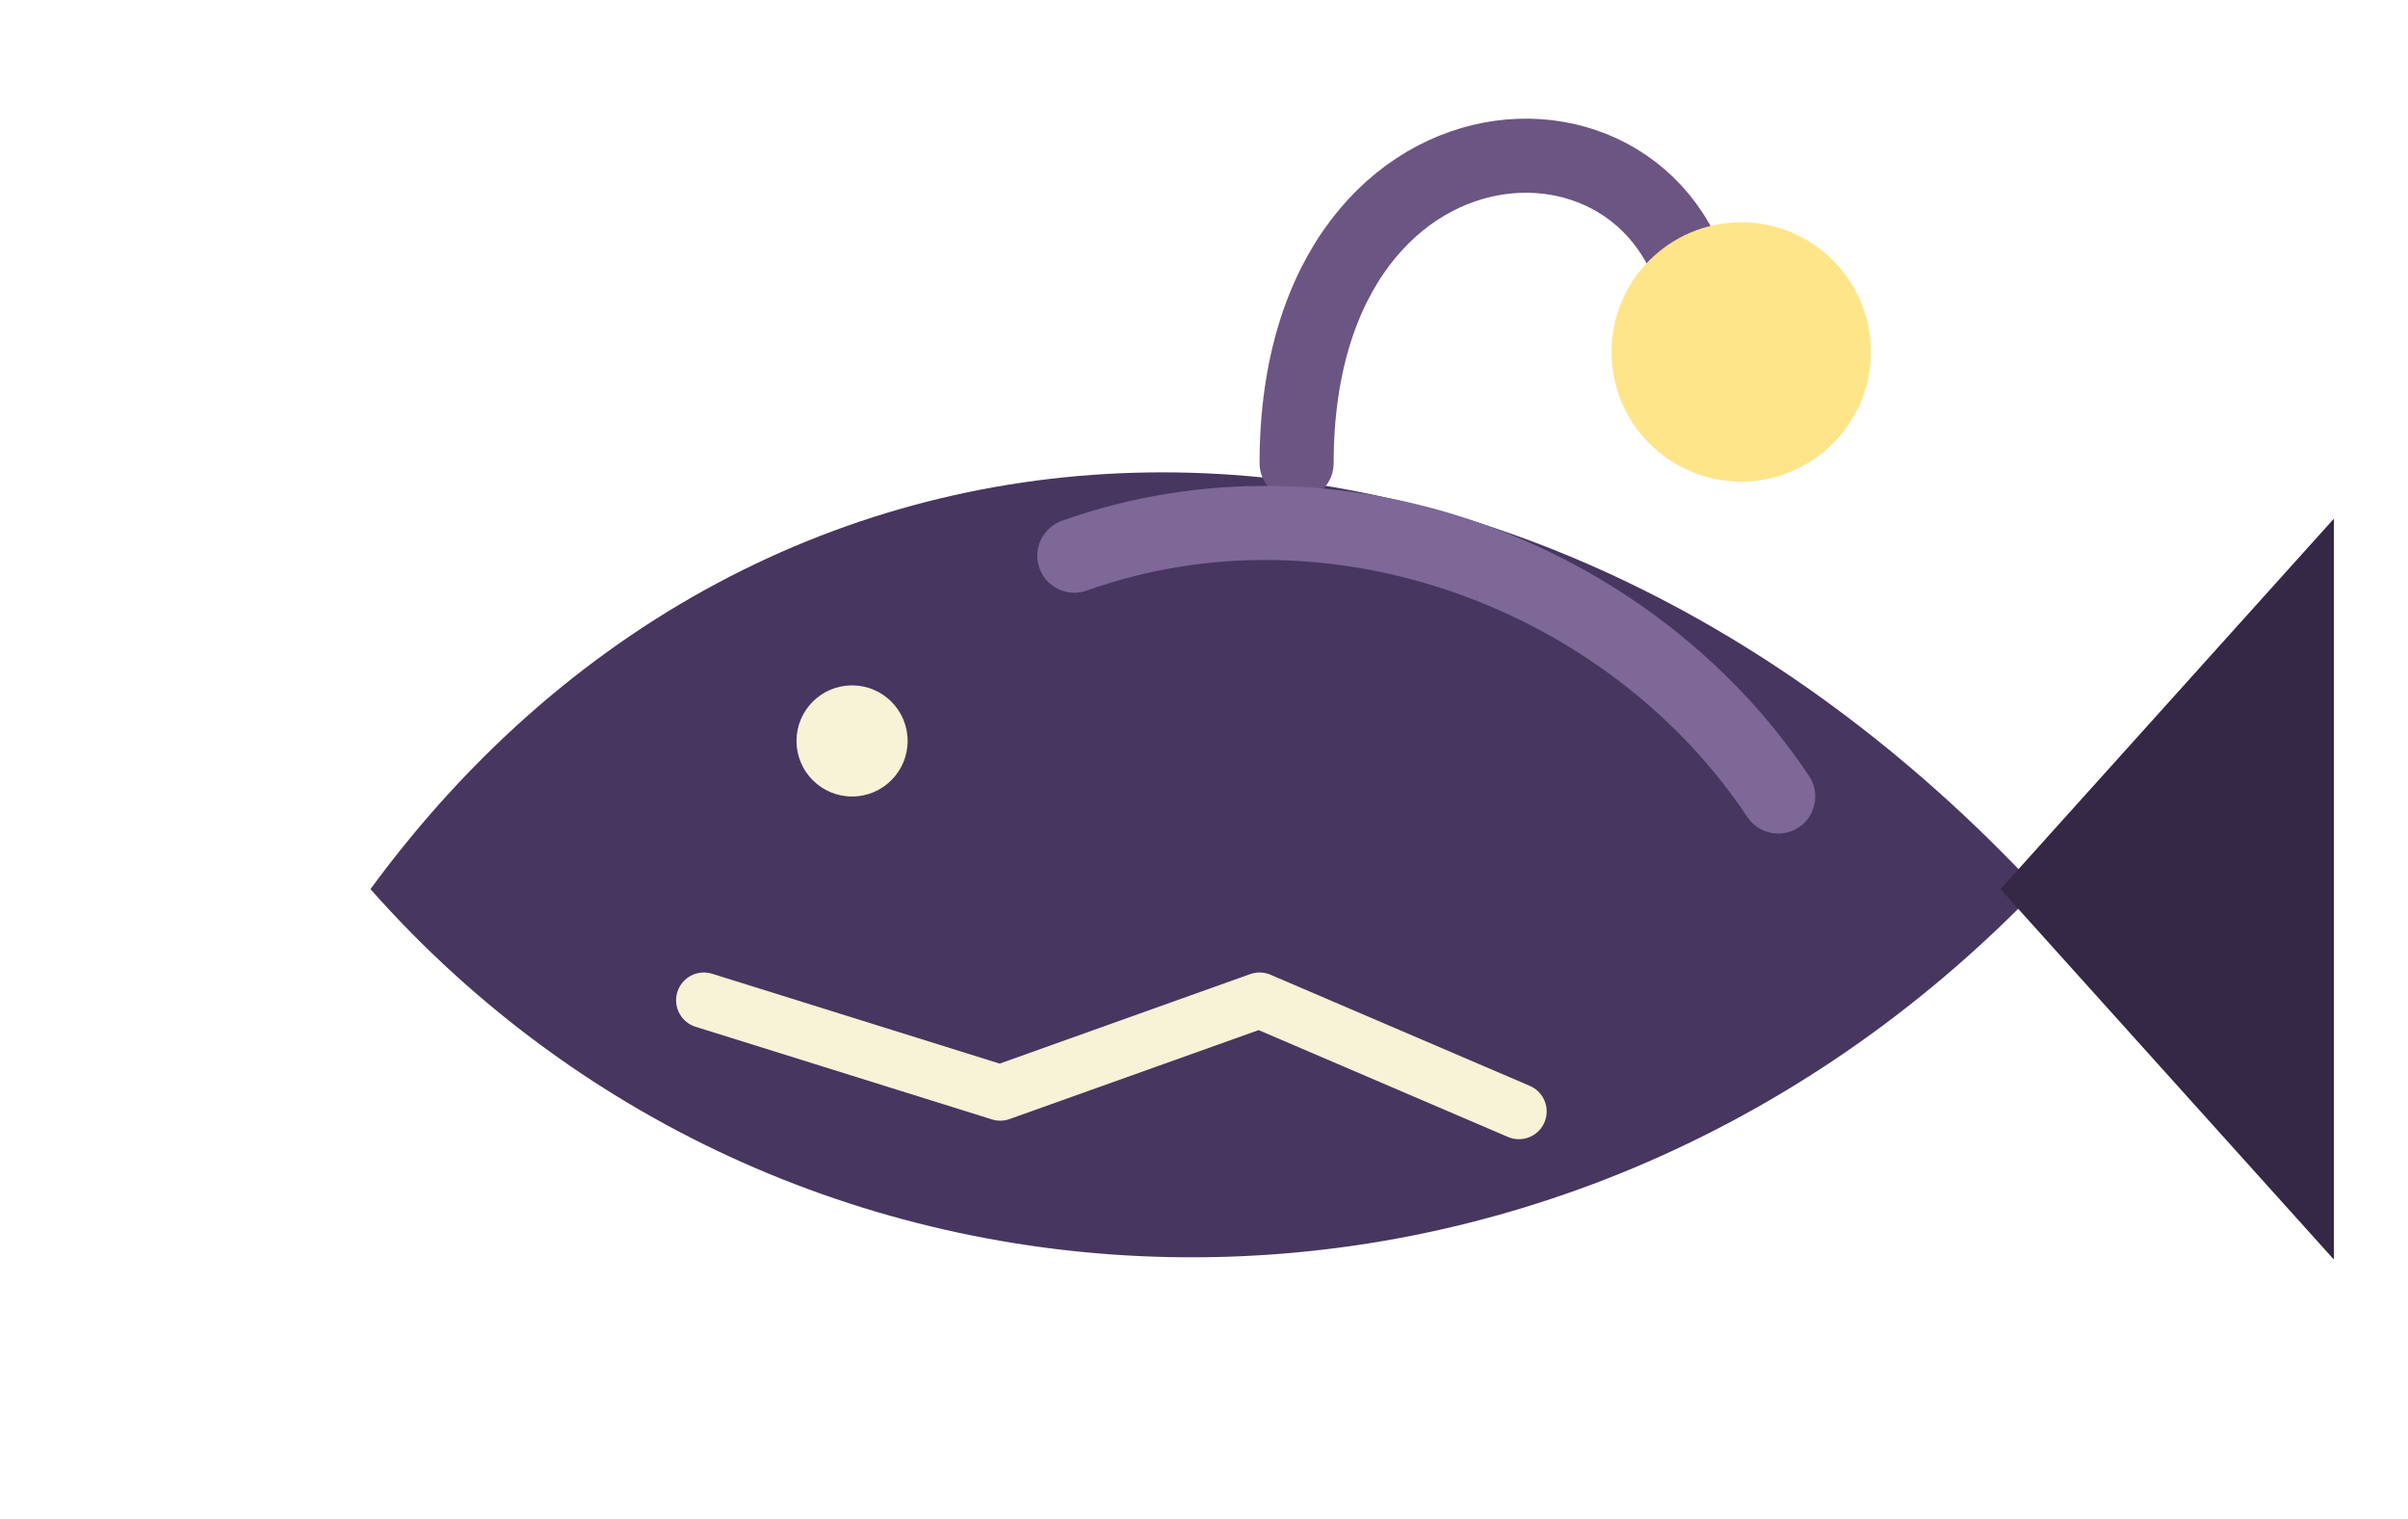
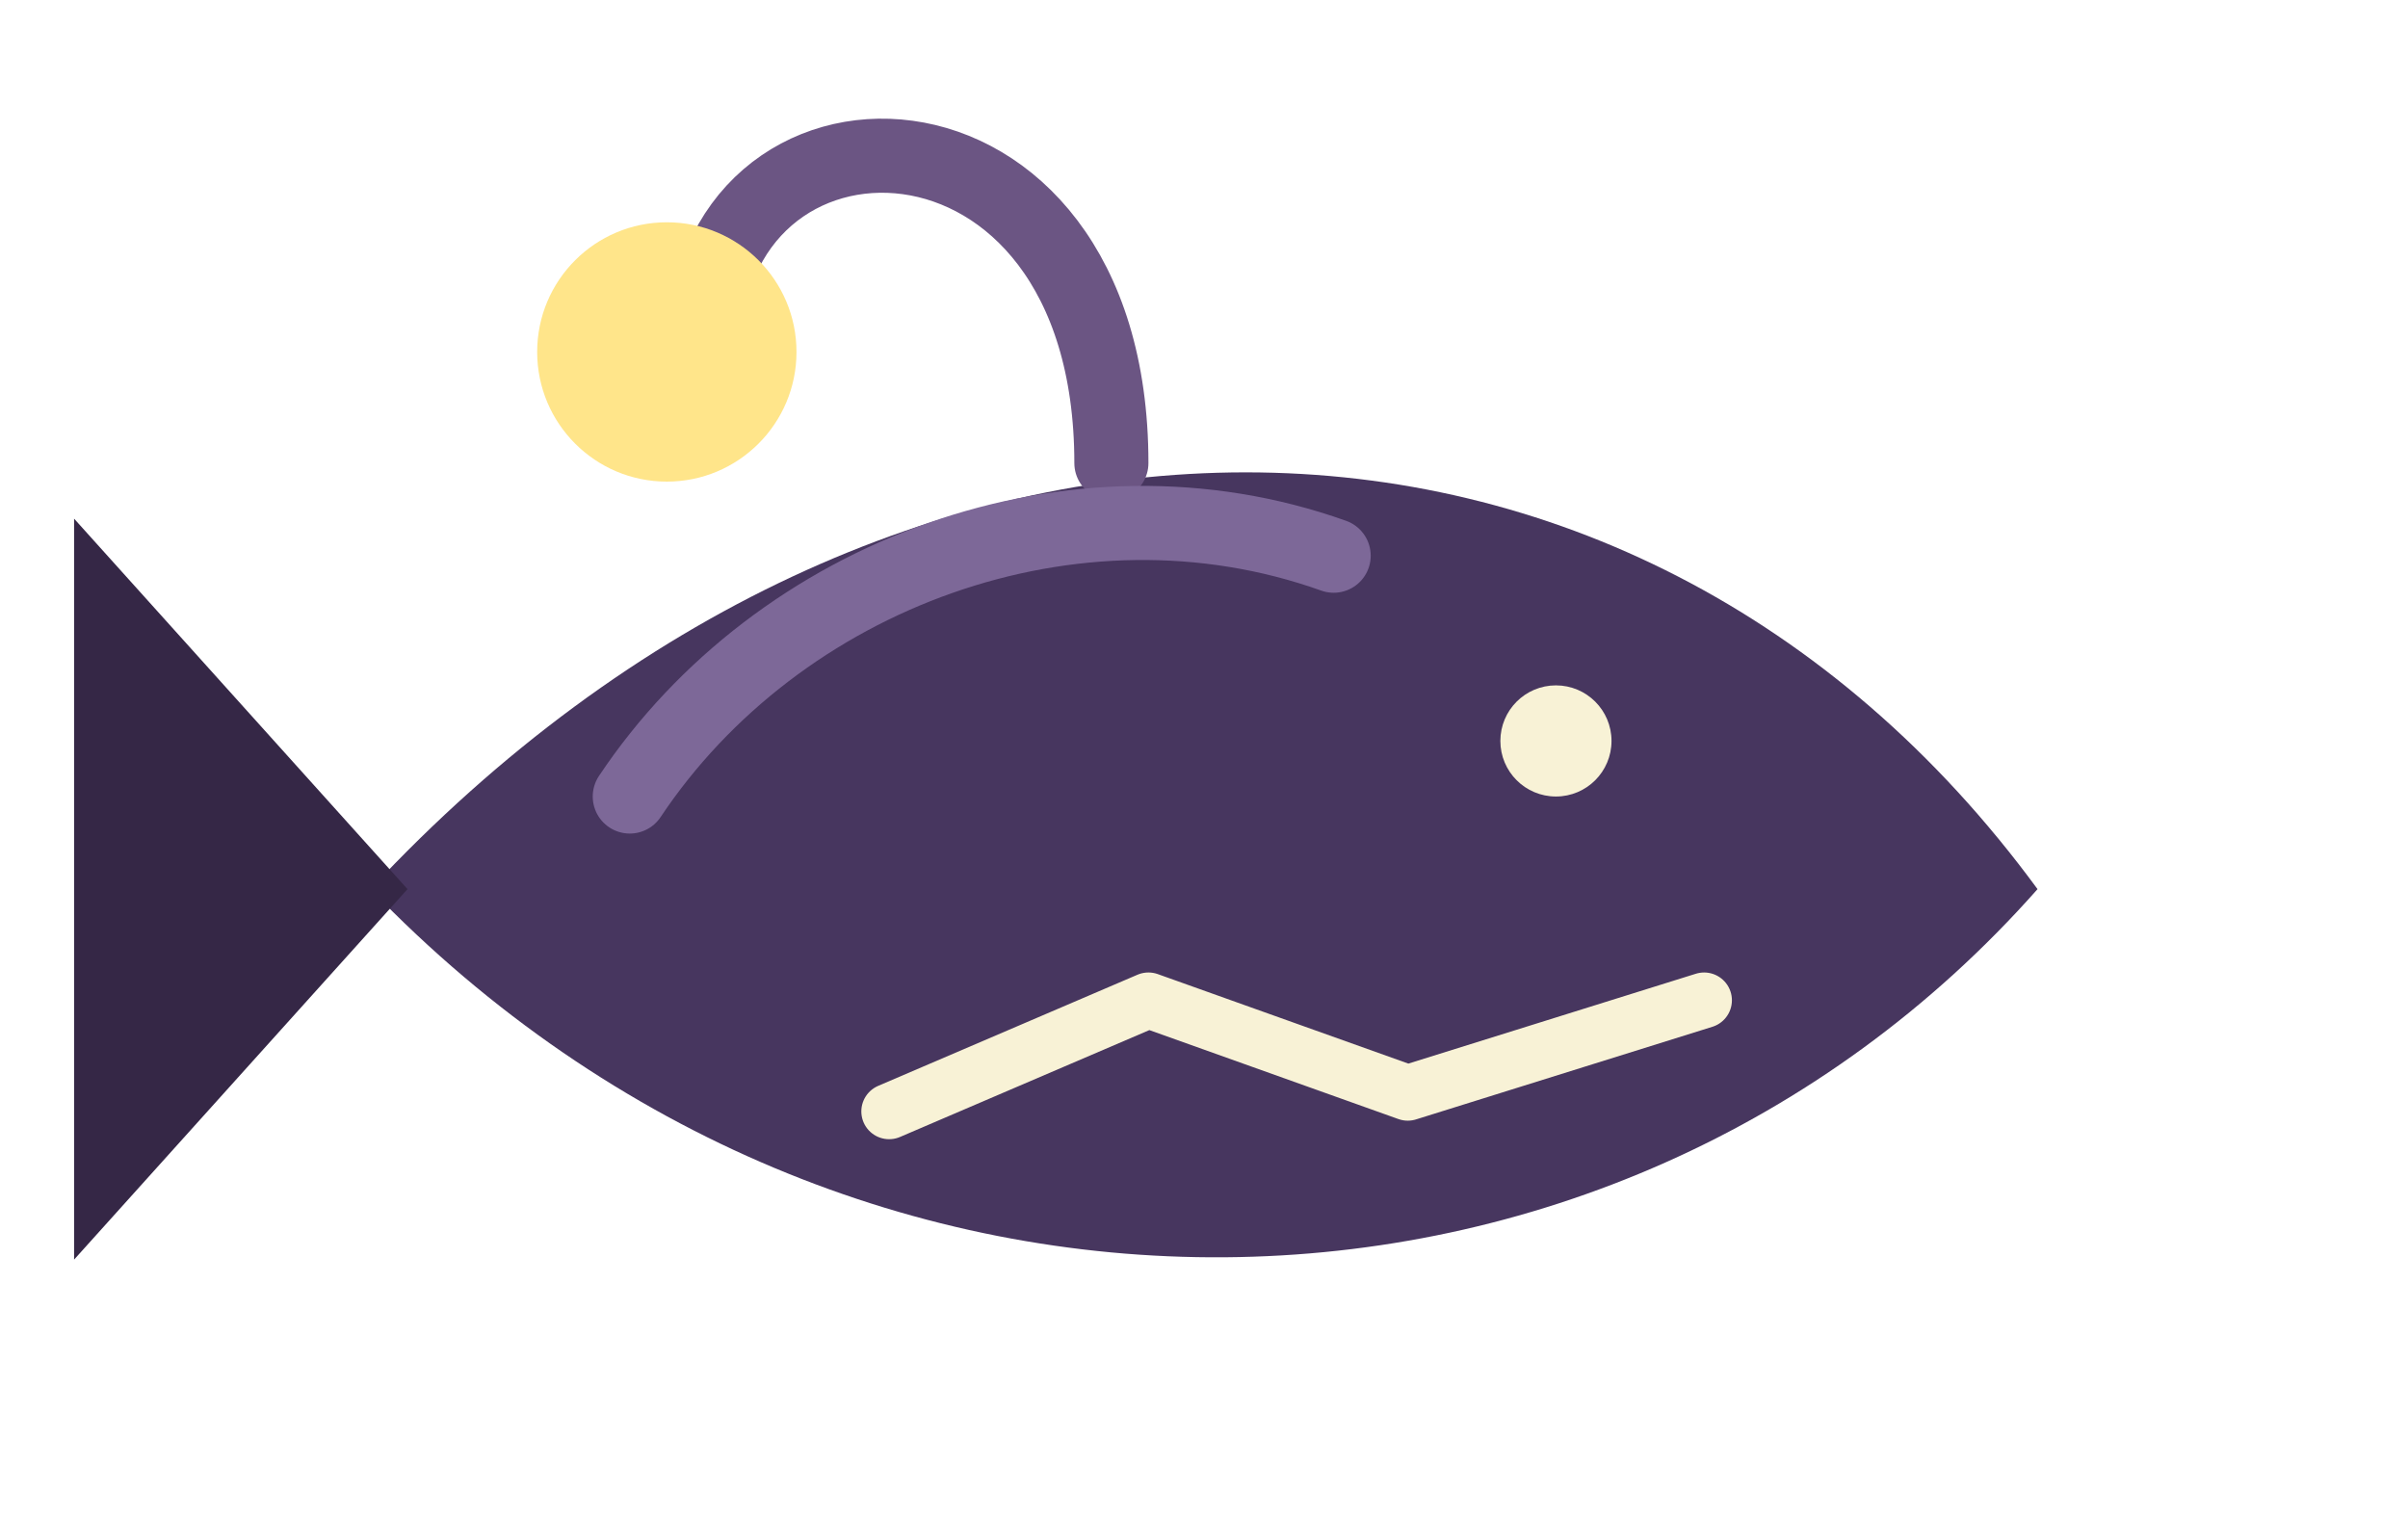
<svg xmlns="http://www.w3.org/2000/svg" viewBox="0 0 130 82">
-   <path d="M20 48C42 18 82 18 110 48C84 75 43 74 20 48Z" fill="#47365f" />
-   <path d="M108 48L126 28V68Z" fill="#352746" />
-   <path d="M70 25C70 4 92 4 92 19" fill="none" stroke="#6b5583" stroke-linecap="round" stroke-width="4" />
-   <circle cx="94" cy="19" r="7" fill="#ffe58a" />
-   <circle cx="46" cy="40" r="3" fill="#f8f2d6" />
-   <path d="M38 54L54 59L68 54L82 60" fill="none" stroke="#f8f2d6" stroke-linecap="round" stroke-linejoin="round" stroke-width="3" />
-   <path d="M58 30C72 25 88 31 96 43" fill="none" stroke="#7d6898" stroke-linecap="round" stroke-width="4" />
+   <g transform="translate(130 0) scale(-1 1)">
+     <path d="M20 48C42 18 82 18 110 48C84 75 43 74 20 48Z" fill="#47365f" />
+     <path d="M108 48L126 28V68Z" fill="#352746" />
+     <path d="M70 25C70 4 92 4 92 19" fill="none" stroke="#6b5583" stroke-linecap="round" stroke-width="4" />
+     <circle cx="94" cy="19" r="7" fill="#ffe58a" />
+     <circle cx="46" cy="40" r="3" fill="#f8f2d6" />
+     <path d="M38 54L54 59L68 54L82 60" fill="none" stroke="#f8f2d6" stroke-linecap="round" stroke-linejoin="round" stroke-width="3" />
+     <path d="M58 30C72 25 88 31 96 43" fill="none" stroke="#7d6898" stroke-linecap="round" stroke-width="4" />
+   </g>
</svg>
